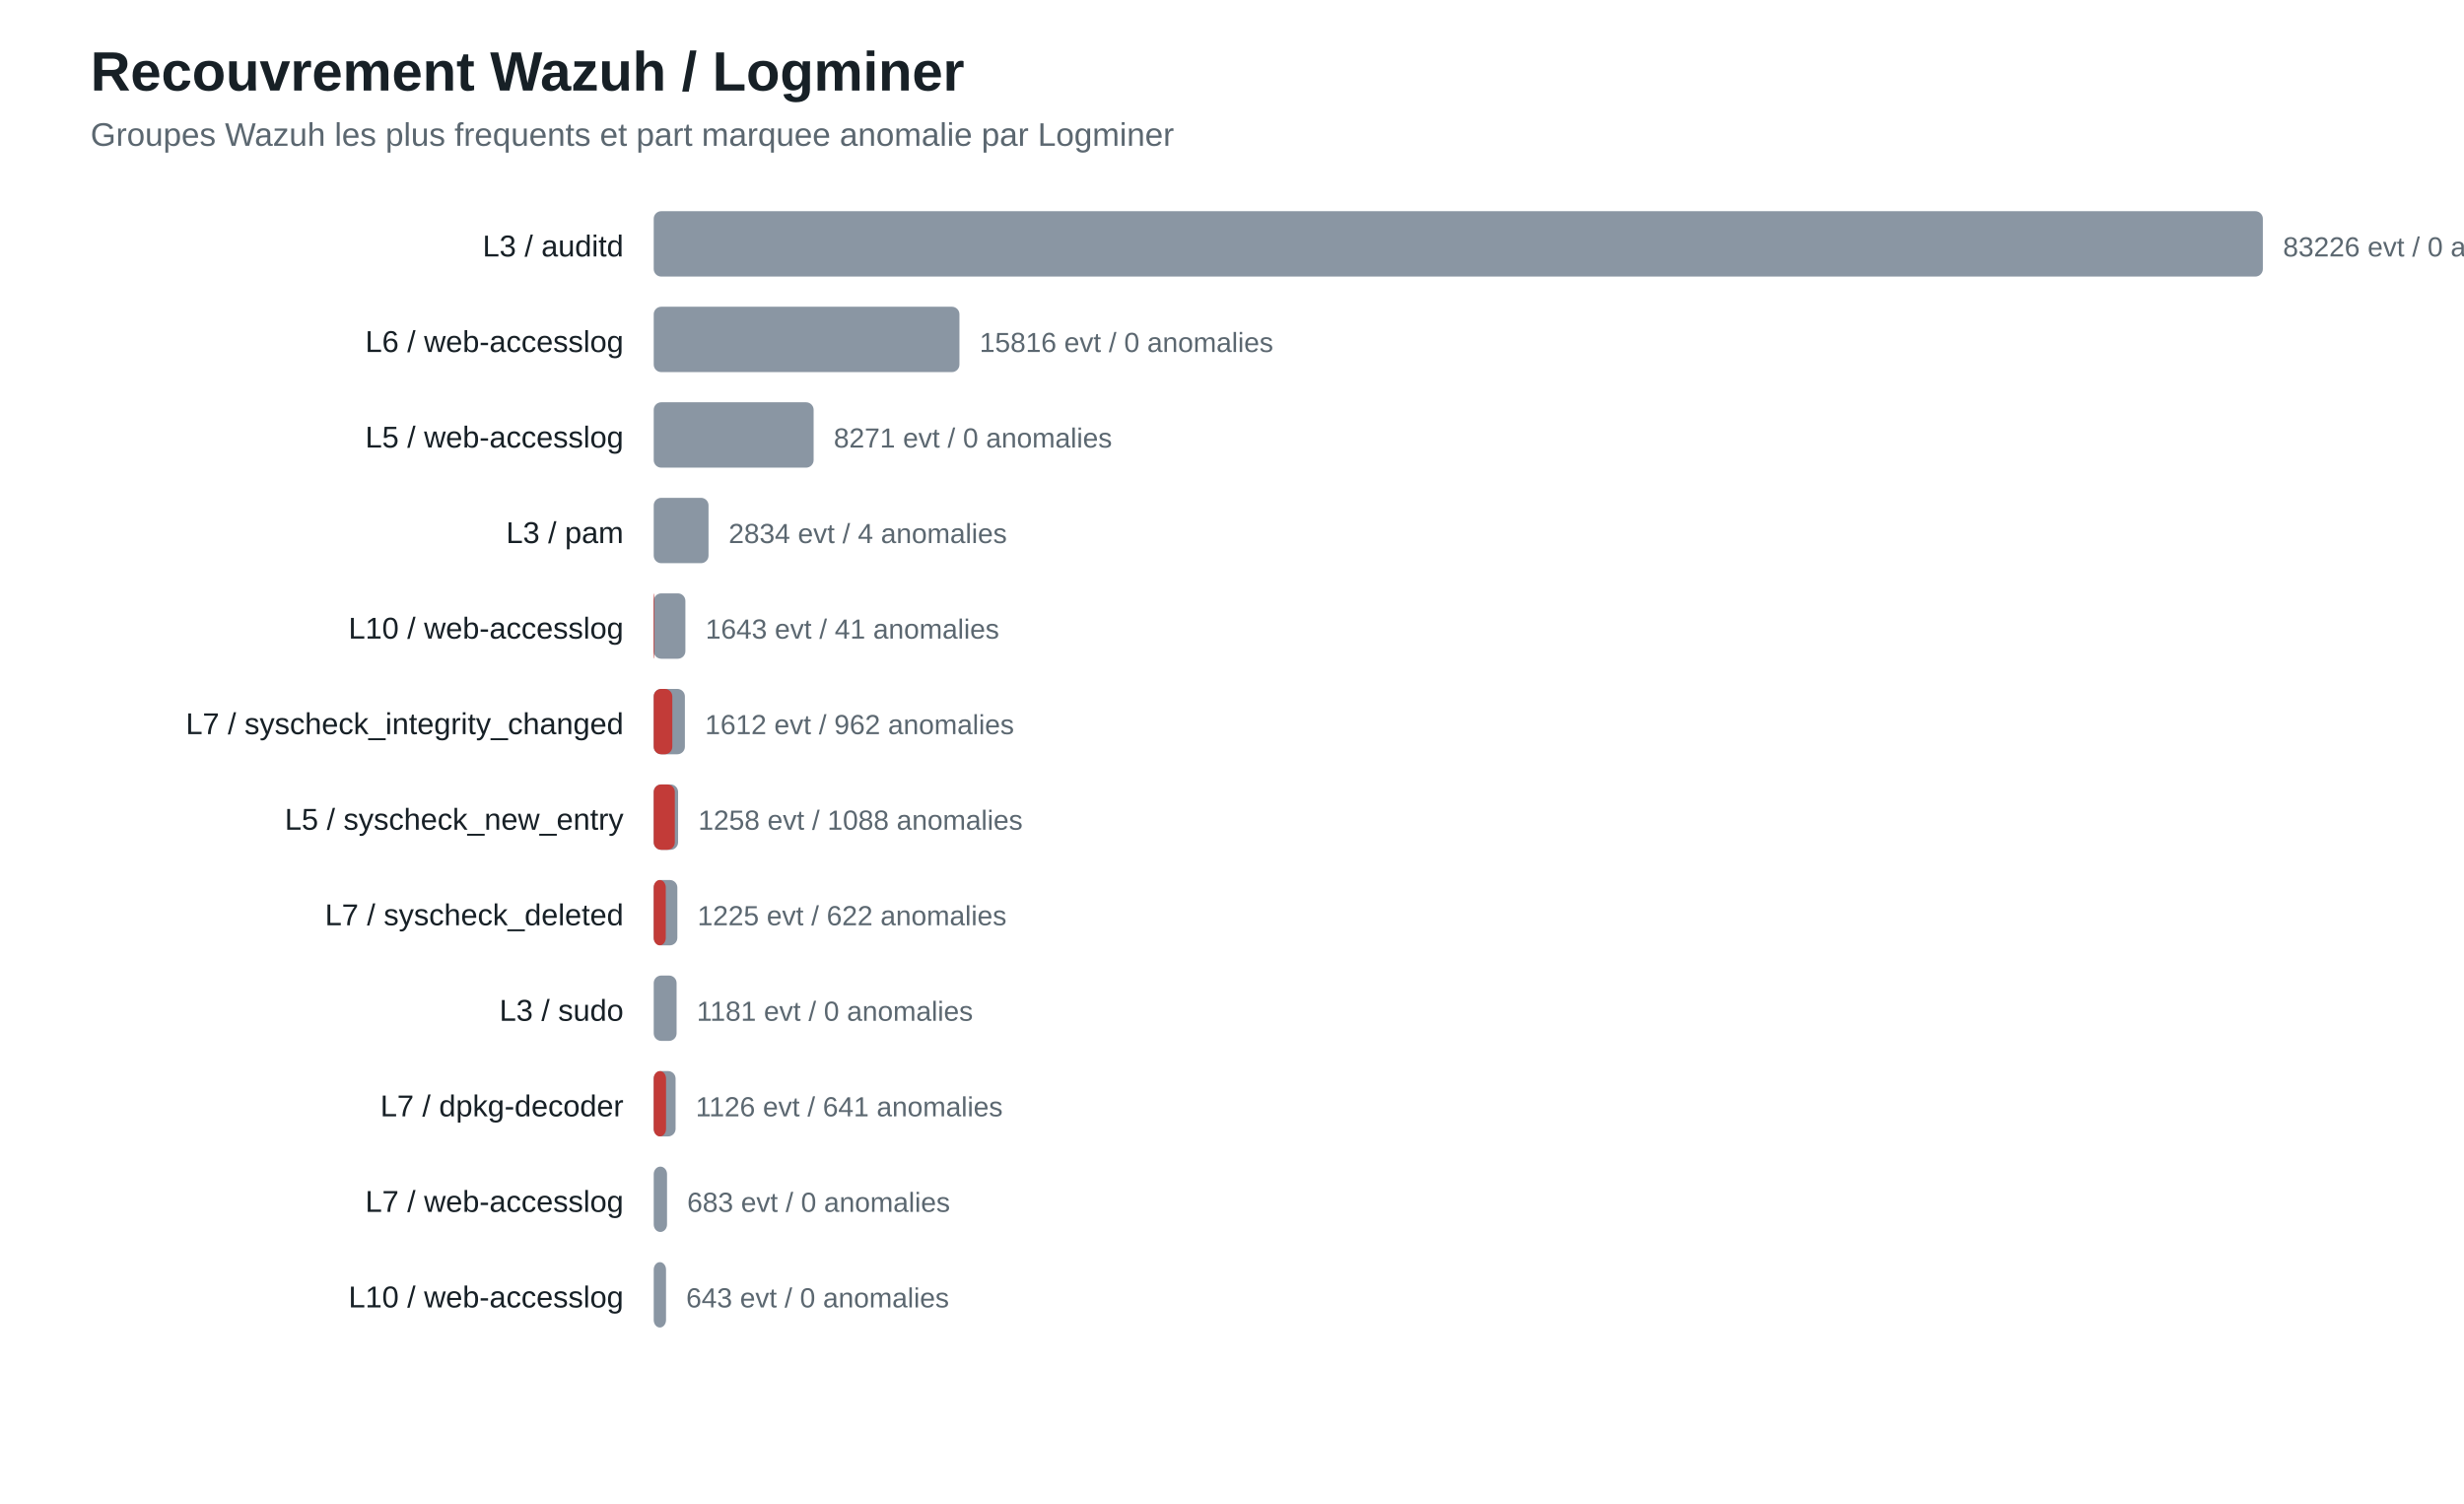
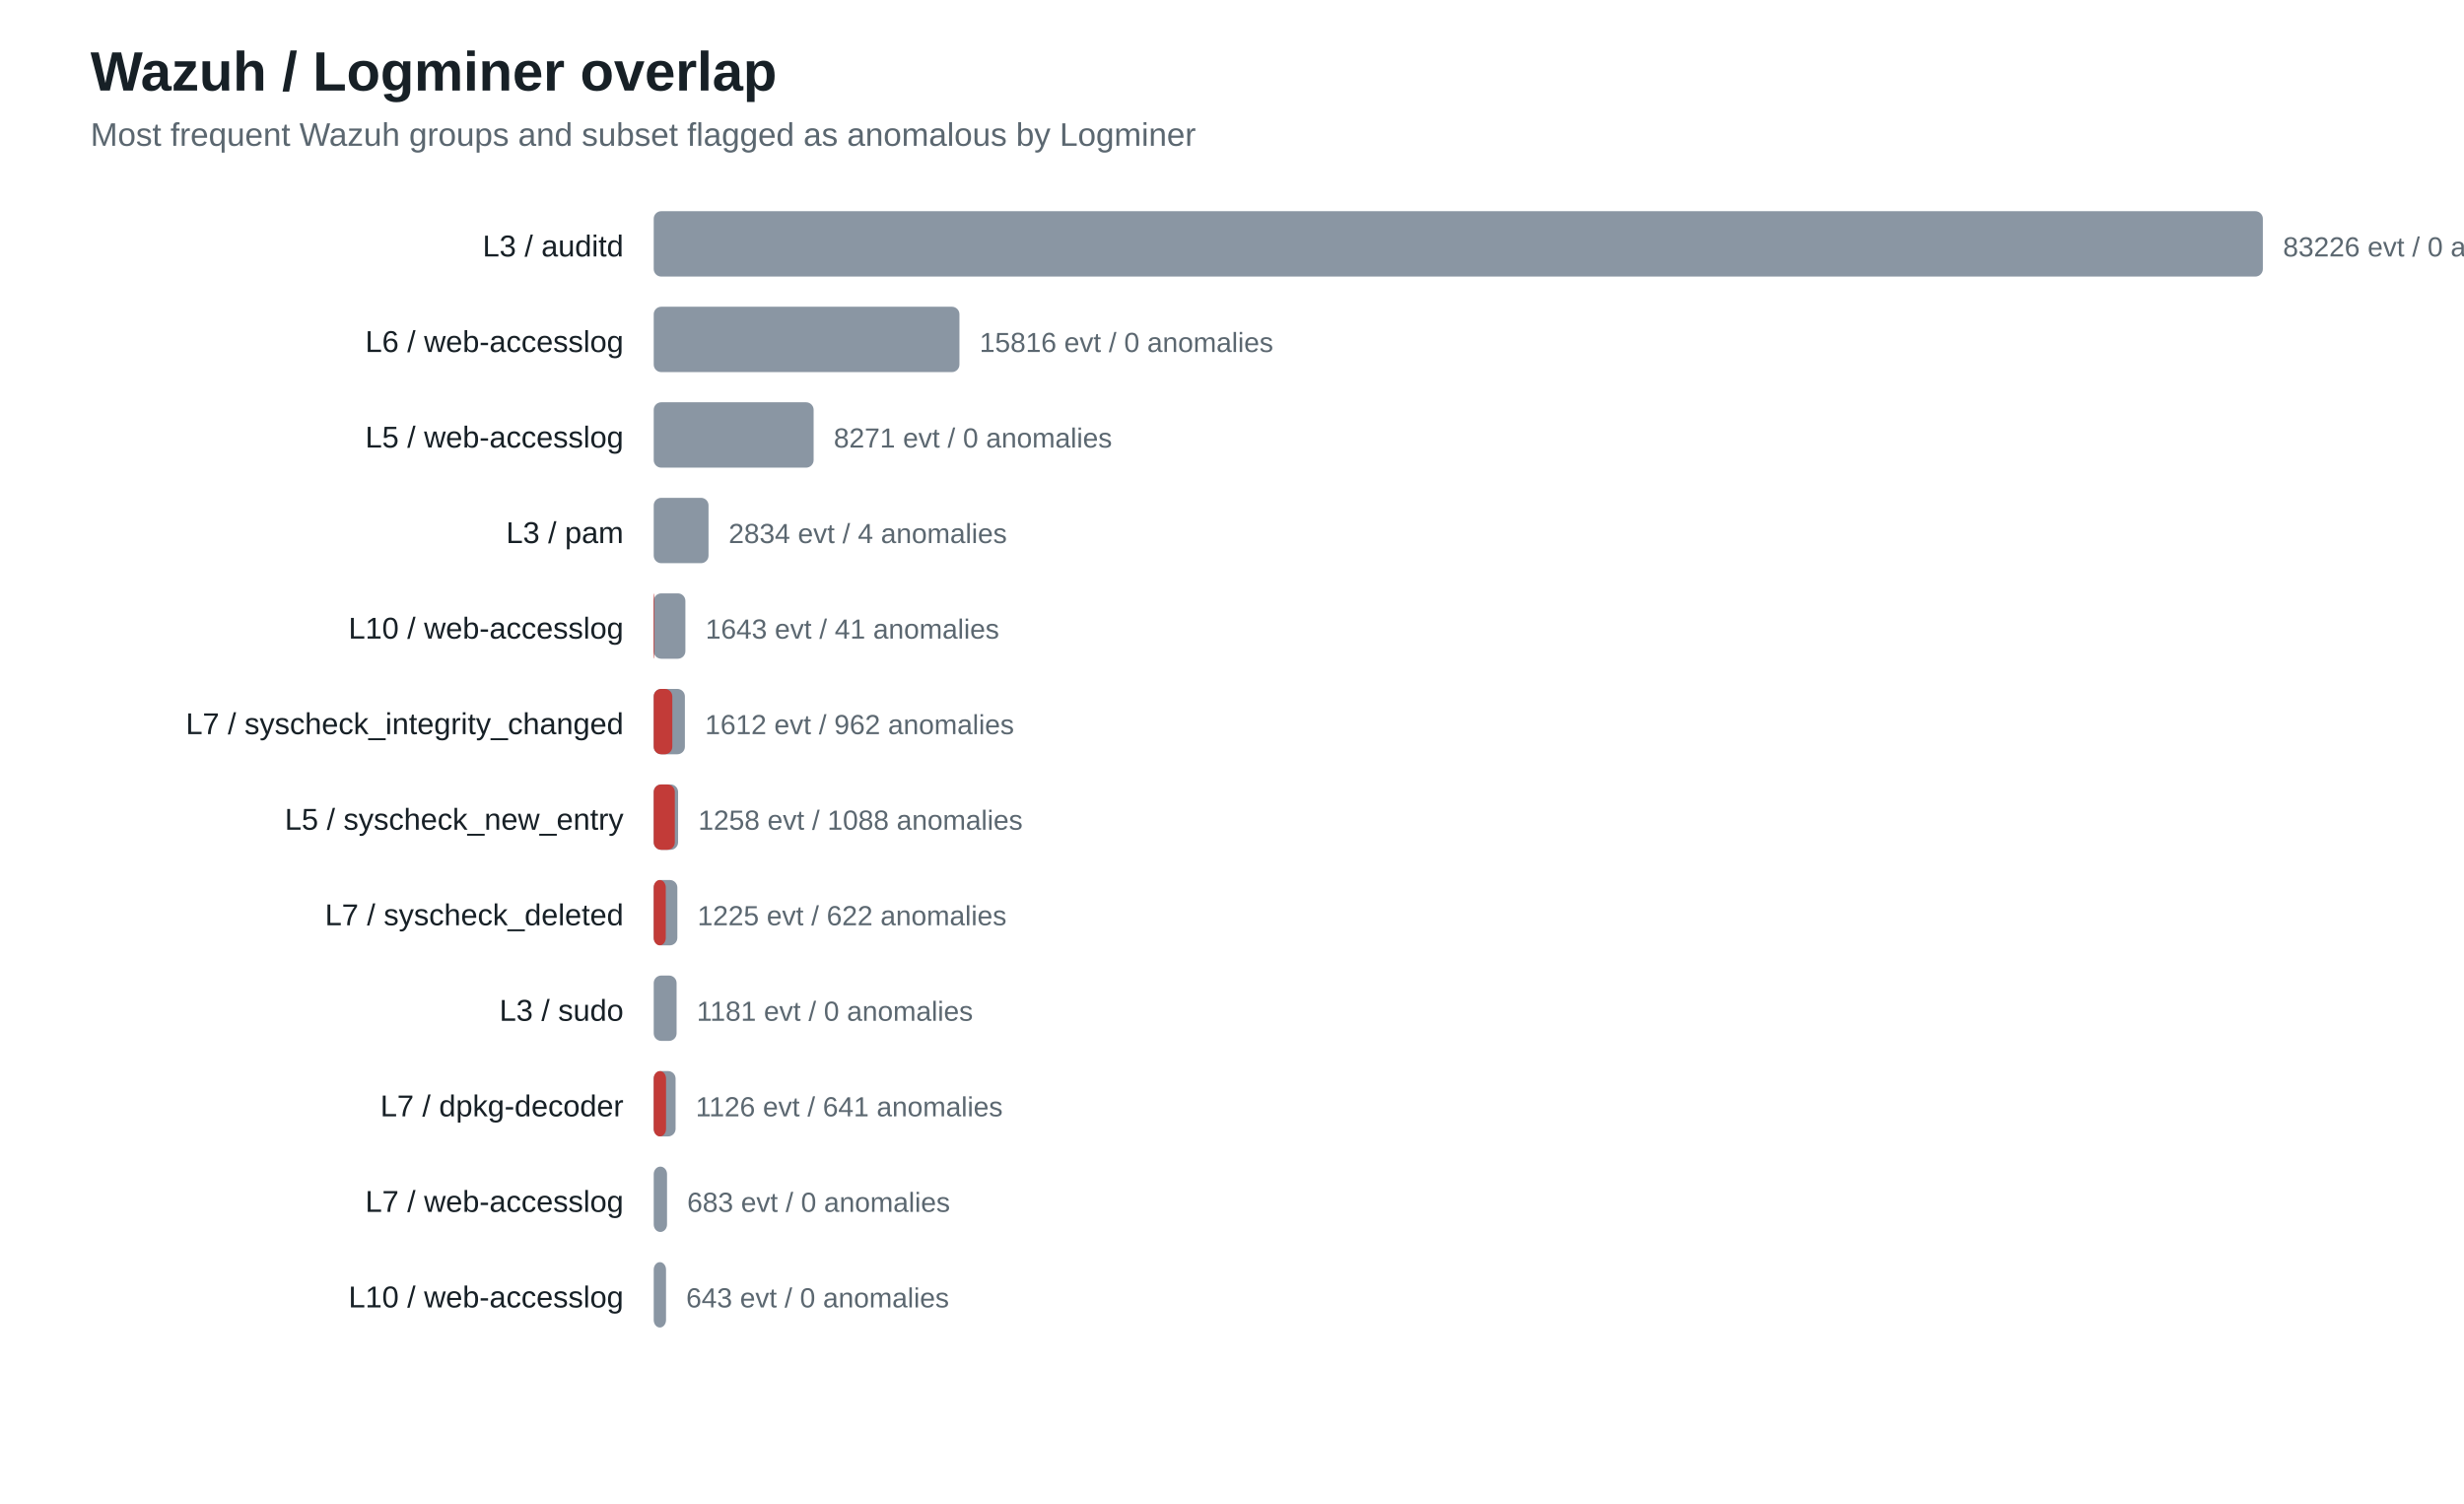
<svg xmlns="http://www.w3.org/2000/svg" width="980" height="598" viewBox="0 0 980 598">
  <style>text{font-family:Arial,Helvetica,sans-serif;fill:#172026}.title{font-size:22px;font-weight:700}.sub{font-size:13px;fill:#5b6770}.label{font-size:12px}.small{font-size:11px;fill:#5b6770}</style>
-   <text x="36" y="36" class="title">Recouvrement Wazuh / Logminer</text>
-   <text x="36" y="58" class="sub">Groupes Wazuh les plus frequents et part marquee anomalie par Logminer</text>
+   <text x="36" y="36" class="title">Wazuh / Logminer overlap</text>
+   <text x="36" y="58" class="sub">Most frequent Wazuh groups and subset flagged as anomalous by Logminer</text>
  <text x="248" y="102" text-anchor="end" class="label">L3 / auditd</text>
  <rect x="260" y="84" width="640.0" height="26" rx="3" fill="#8a96a3" />
  <rect x="260" y="84" width="0.0" height="26" rx="3" fill="#c23b38" />
  <text x="908.0" y="102" class="small">83226 evt / 0 anomalies</text>
  <text x="248" y="140" text-anchor="end" class="label">L6 / web-accesslog</text>
  <rect x="260" y="122" width="121.6" height="26" rx="3" fill="#8a96a3" />
  <rect x="260" y="122" width="0.0" height="26" rx="3" fill="#c23b38" />
  <text x="389.6" y="140" class="small">15816 evt / 0 anomalies</text>
  <text x="248" y="178" text-anchor="end" class="label">L5 / web-accesslog</text>
  <rect x="260" y="160" width="63.6" height="26" rx="3" fill="#8a96a3" />
  <rect x="260" y="160" width="0.0" height="26" rx="3" fill="#c23b38" />
  <text x="331.6" y="178" class="small">8271 evt / 0 anomalies</text>
  <text x="248" y="216" text-anchor="end" class="label">L3 / pam</text>
  <rect x="260" y="198" width="21.8" height="26" rx="3" fill="#8a96a3" />
  <rect x="260" y="198" width="0.0" height="26" rx="3" fill="#c23b38" />
  <text x="289.8" y="216" class="small">2834 evt / 4 anomalies</text>
  <text x="248" y="254" text-anchor="end" class="label">L10 / web-accesslog</text>
  <rect x="260" y="236" width="12.6" height="26" rx="3" fill="#8a96a3" />
  <rect x="260" y="236" width="0.3" height="26" rx="3" fill="#c23b38" />
  <text x="280.6" y="254" class="small">1643 evt / 41 anomalies</text>
  <text x="248" y="292" text-anchor="end" class="label">L7 / syscheck_integrity_changed</text>
  <rect x="260" y="274" width="12.4" height="26" rx="3" fill="#8a96a3" />
  <rect x="260" y="274" width="7.4" height="26" rx="3" fill="#c23b38" />
  <text x="280.4" y="292" class="small">1612 evt / 962 anomalies</text>
  <text x="248" y="330" text-anchor="end" class="label">L5 / syscheck_new_entry</text>
  <rect x="260" y="312" width="9.7" height="26" rx="3" fill="#8a96a3" />
  <rect x="260" y="312" width="8.4" height="26" rx="3" fill="#c23b38" />
  <text x="277.7" y="330" class="small">1258 evt / 1088 anomalies</text>
  <text x="248" y="368" text-anchor="end" class="label">L7 / syscheck_deleted</text>
  <rect x="260" y="350" width="9.4" height="26" rx="3" fill="#8a96a3" />
  <rect x="260" y="350" width="4.8" height="26" rx="3" fill="#c23b38" />
  <text x="277.4" y="368" class="small">1225 evt / 622 anomalies</text>
  <text x="248" y="406" text-anchor="end" class="label">L3 / sudo</text>
  <rect x="260" y="388" width="9.1" height="26" rx="3" fill="#8a96a3" />
  <rect x="260" y="388" width="0.0" height="26" rx="3" fill="#c23b38" />
  <text x="277.1" y="406" class="small">1181 evt / 0 anomalies</text>
  <text x="248" y="444" text-anchor="end" class="label">L7 / dpkg-decoder</text>
  <rect x="260" y="426" width="8.7" height="26" rx="3" fill="#8a96a3" />
  <rect x="260" y="426" width="4.9" height="26" rx="3" fill="#c23b38" />
  <text x="276.7" y="444" class="small">1126 evt / 641 anomalies</text>
  <text x="248" y="482" text-anchor="end" class="label">L7 / web-accesslog</text>
  <rect x="260" y="464" width="5.3" height="26" rx="3" fill="#8a96a3" />
  <rect x="260" y="464" width="0.0" height="26" rx="3" fill="#c23b38" />
  <text x="273.3" y="482" class="small">683 evt / 0 anomalies</text>
  <text x="248" y="520" text-anchor="end" class="label">L10 / web-accesslog</text>
  <rect x="260" y="502" width="4.9" height="26" rx="3" fill="#8a96a3" />
  <rect x="260" y="502" width="0.0" height="26" rx="3" fill="#c23b38" />
  <text x="272.9" y="520" class="small">643 evt / 0 anomalies</text>
</svg>
